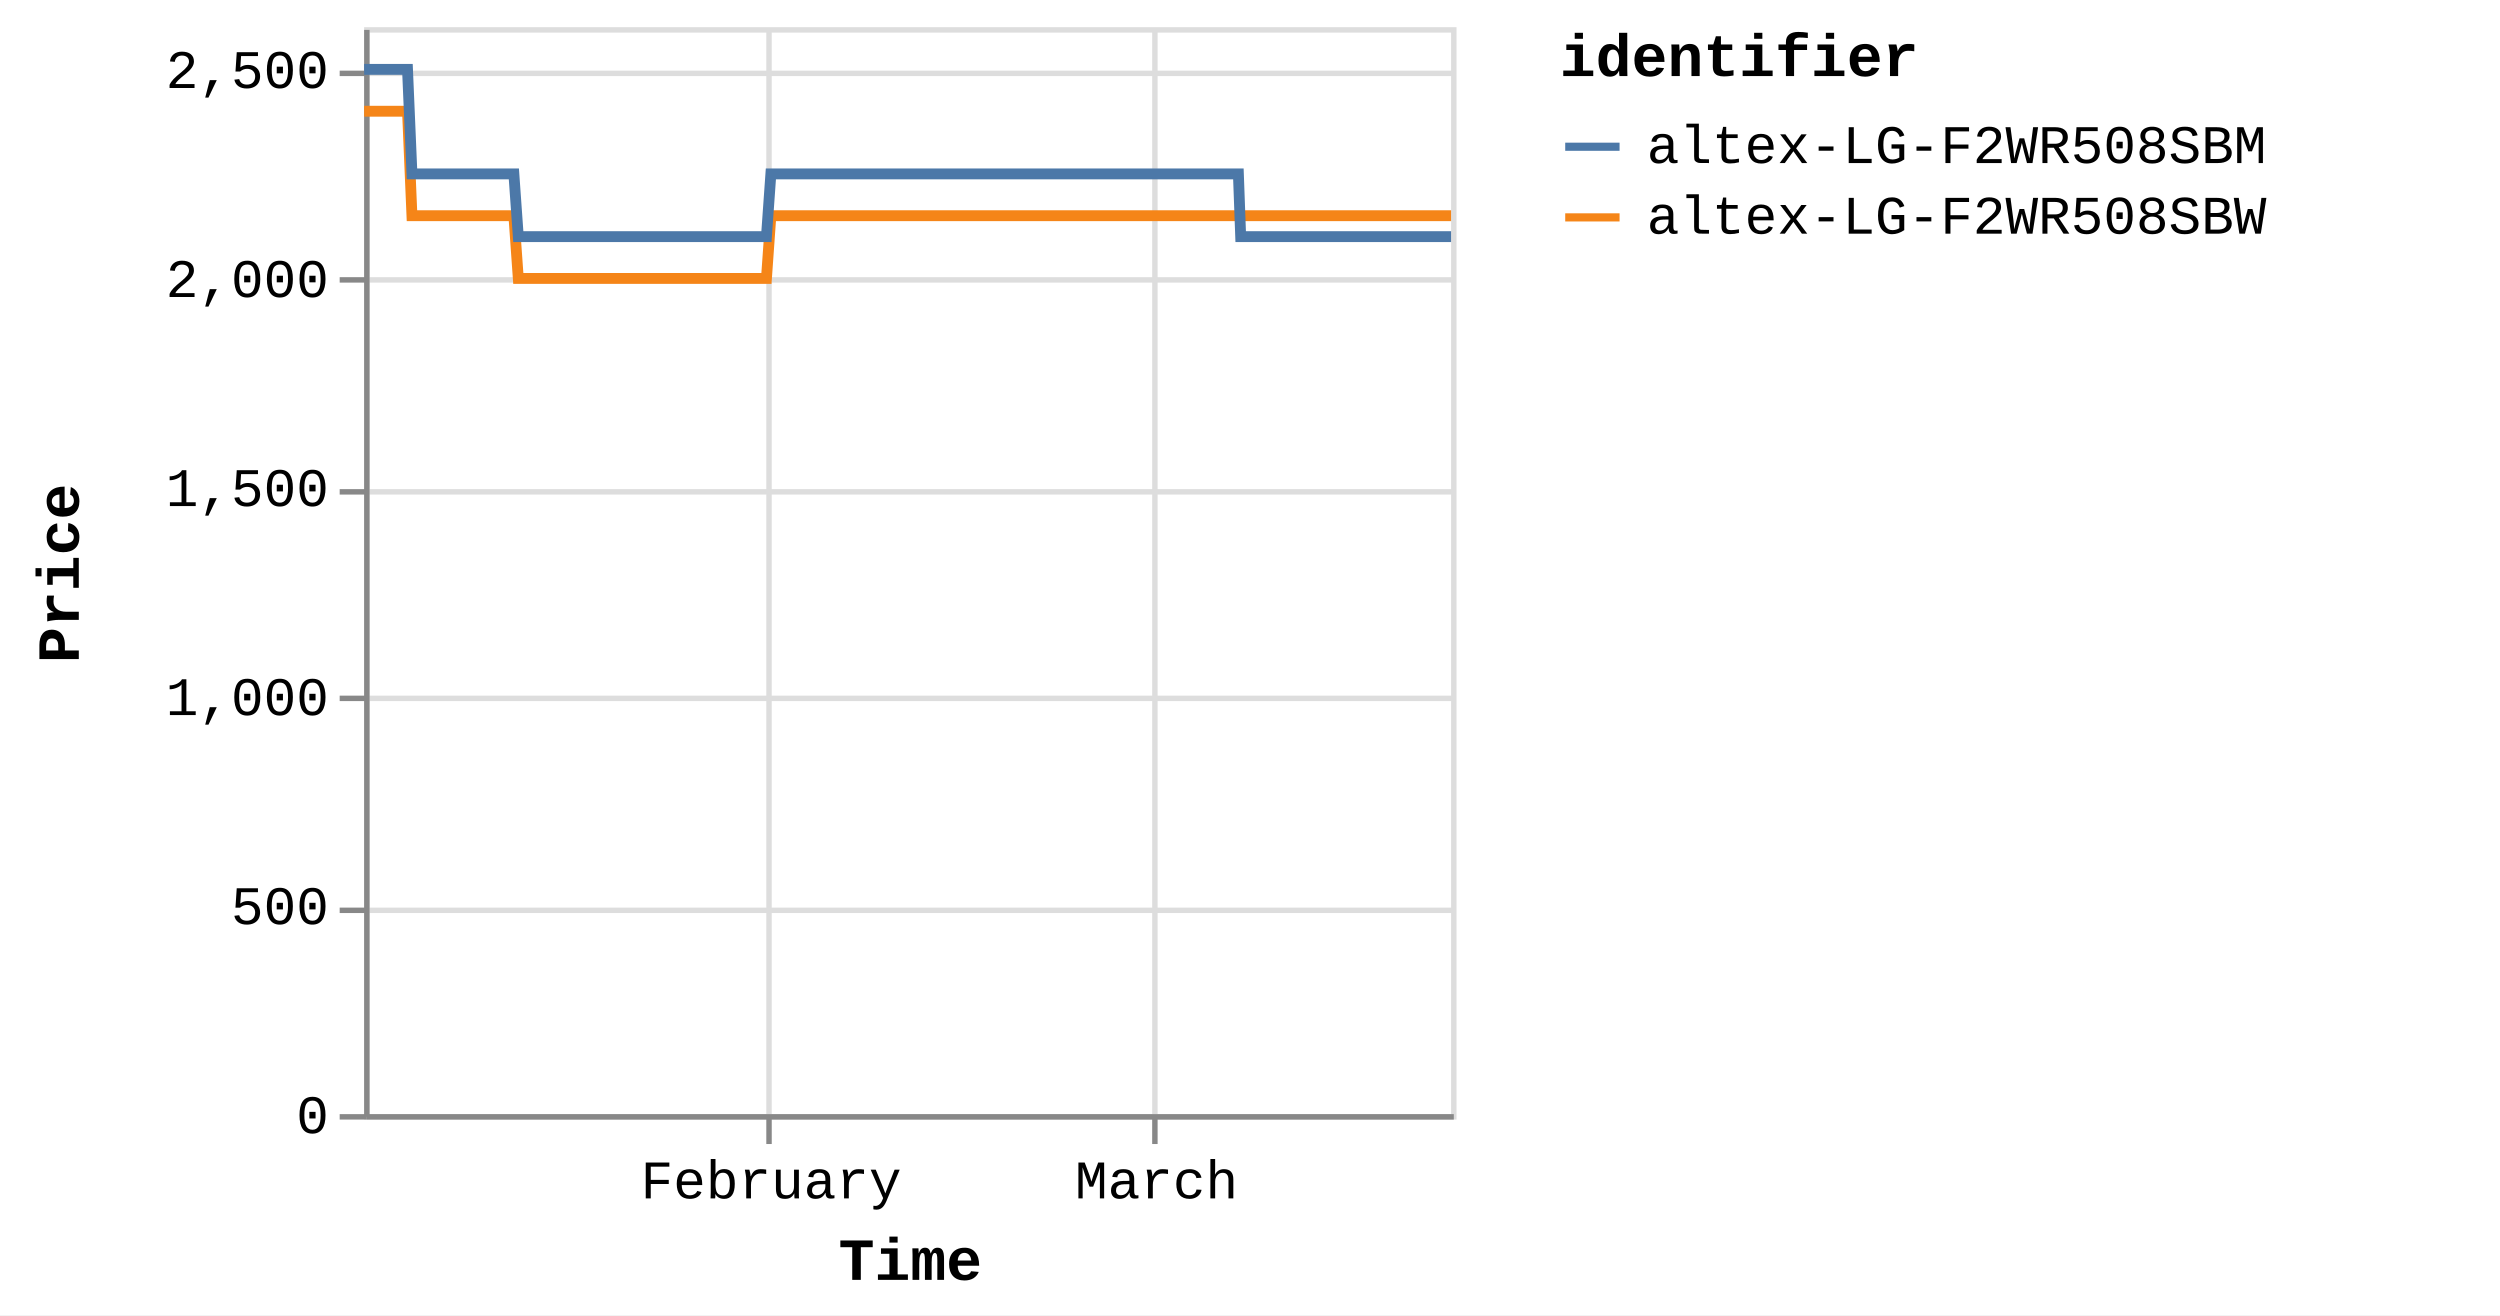
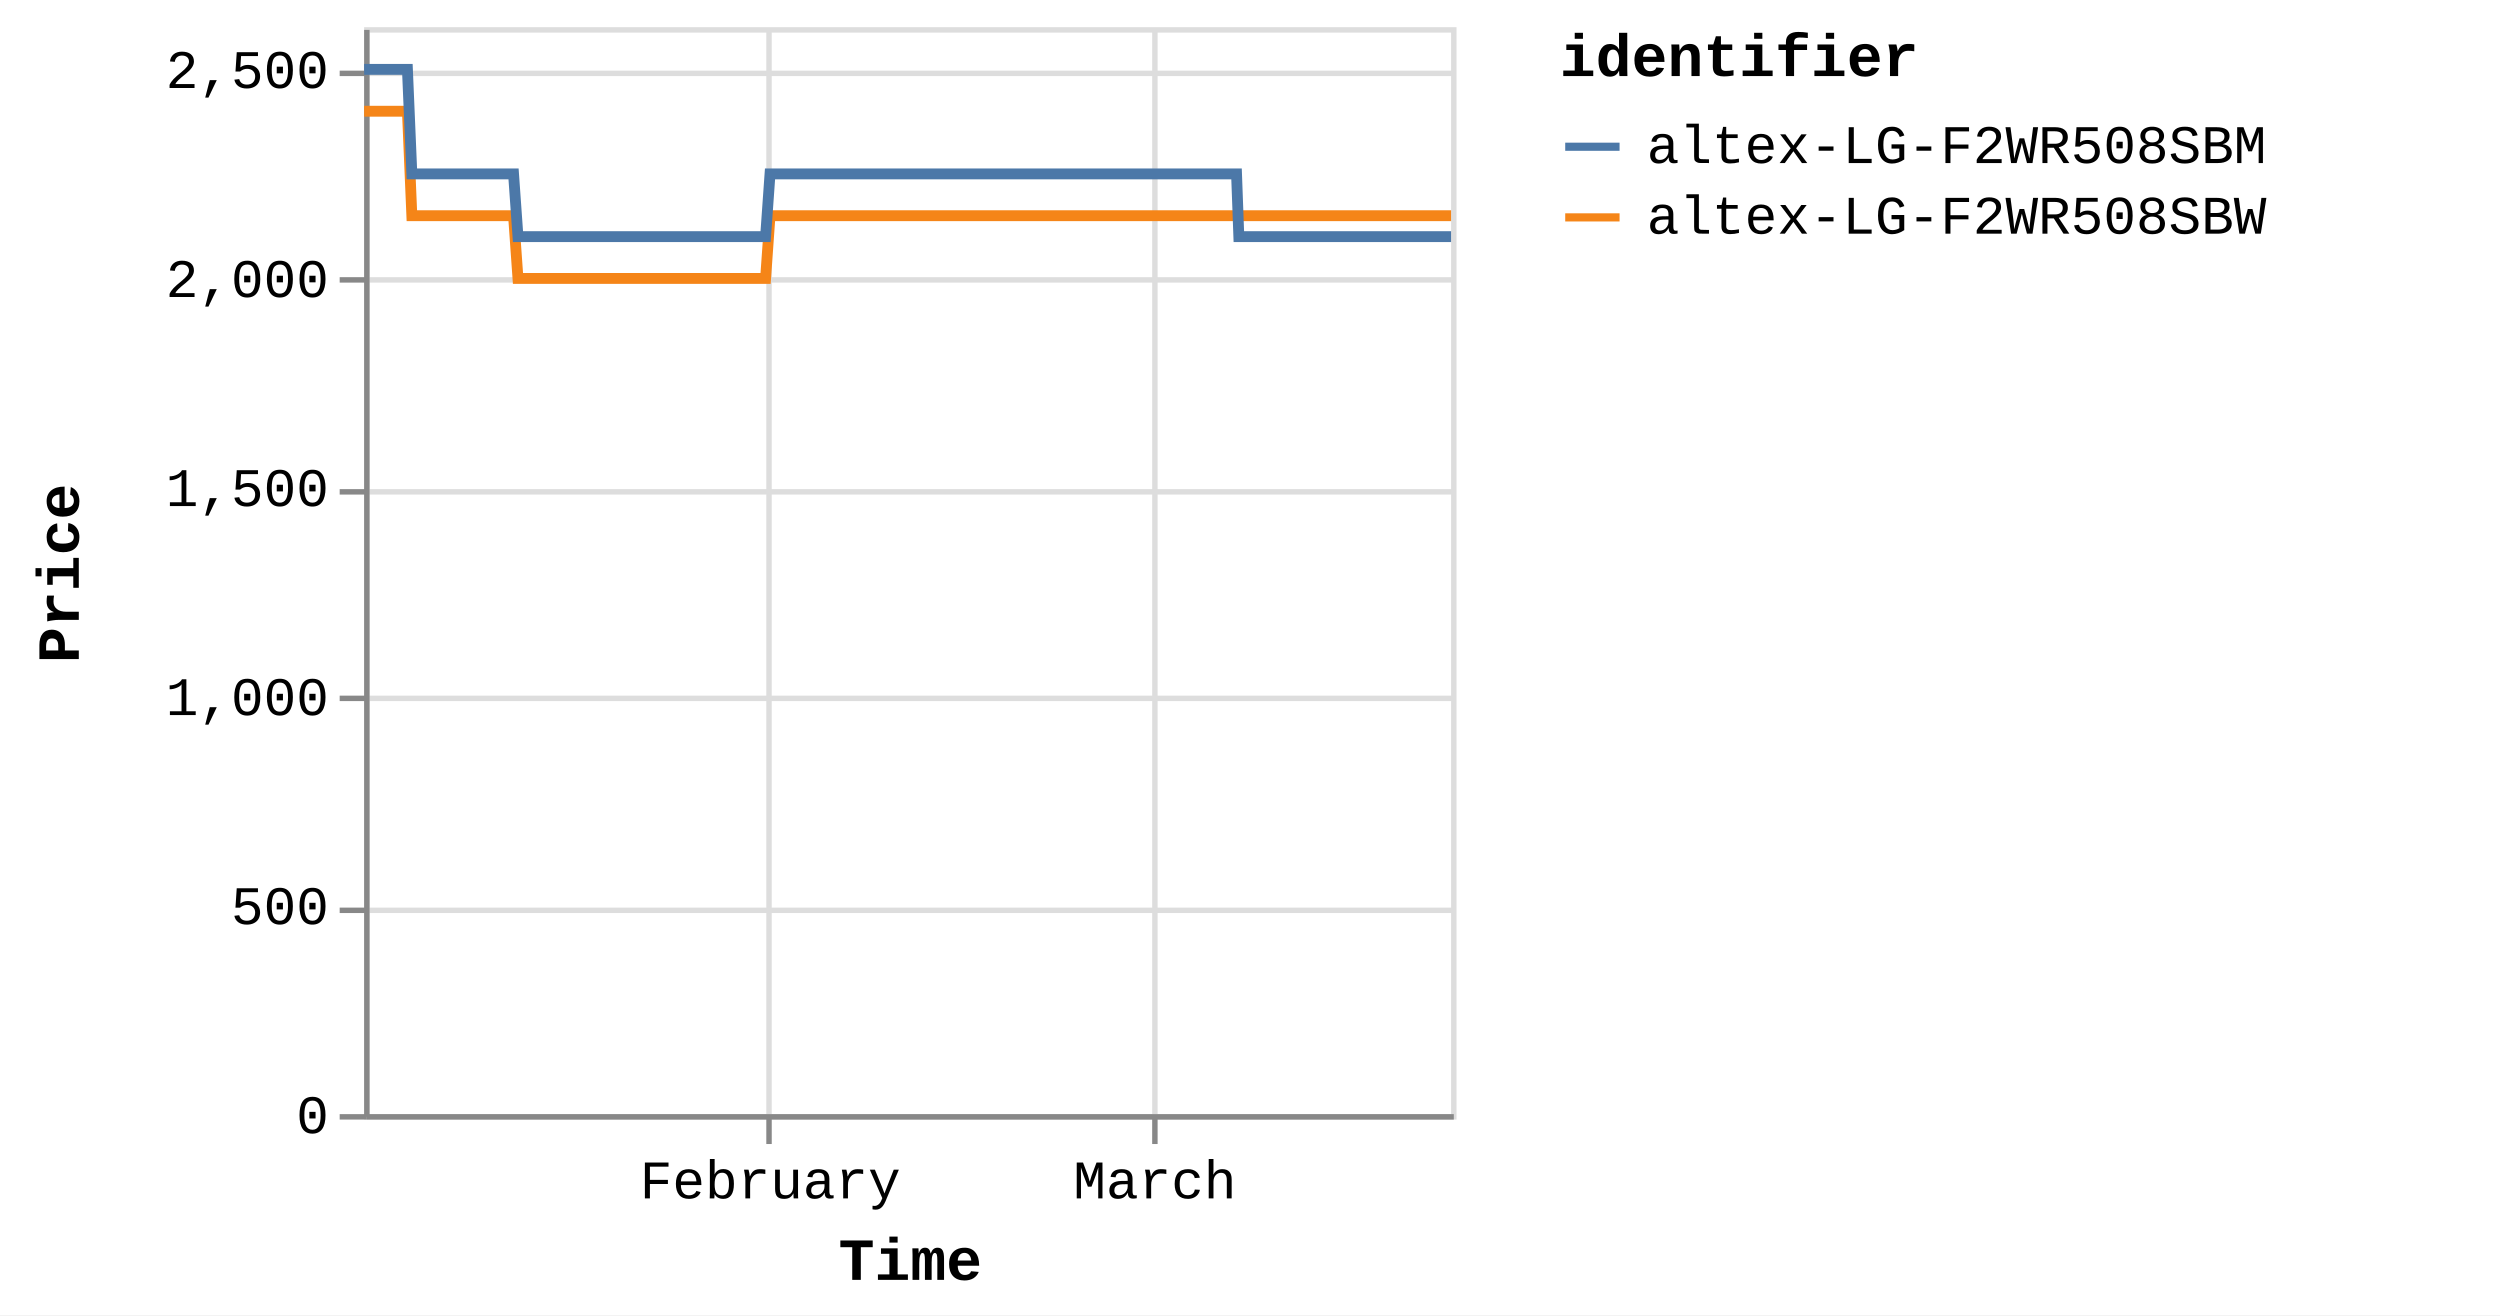
<svg xmlns="http://www.w3.org/2000/svg" version="1.1" class="marks" width="460" height="242" viewBox="0 0 460 242">
  <rect width="460" height="242" fill="white" />
  <g fill="none" stroke-miterlimit="10" transform="translate(67,5)">
    <g class="mark-group role-frame root" role="graphics-object" aria-roledescription="group mark container">
      <g transform="translate(0,0)">
        <path class="background" aria-hidden="true" d="M0.5,0.5h200v200h-200Z" stroke="#ddd" />
        <g>
          <g class="mark-group role-axis" aria-hidden="true">
            <g transform="translate(0.5,200.5)">
              <path class="background" aria-hidden="true" d="M0,0h0v0h0Z" pointer-events="none" />
              <g>
                <g class="mark-rule role-axis-grid" pointer-events="none">
                  <line transform="translate(74,-200)" x2="0" y2="200" stroke="#ddd" stroke-width="1" opacity="1" />
                  <line transform="translate(145,-200)" x2="0" y2="200" stroke="#ddd" stroke-width="1" opacity="1" />
                </g>
              </g>
              <path class="foreground" aria-hidden="true" d="" pointer-events="none" display="none" />
            </g>
          </g>
          <g class="mark-group role-axis" aria-hidden="true">
            <g transform="translate(0.5,0.5)">
              <path class="background" aria-hidden="true" d="M0,0h0v0h0Z" pointer-events="none" />
              <g>
                <g class="mark-rule role-axis-grid" pointer-events="none">
                  <line transform="translate(0,200)" x2="200" y2="0" stroke="#ddd" stroke-width="1" opacity="1" />
                  <line transform="translate(0,162)" x2="200" y2="0" stroke="#ddd" stroke-width="1" opacity="1" />
                  <line transform="translate(0,123)" x2="200" y2="0" stroke="#ddd" stroke-width="1" opacity="1" />
                  <line transform="translate(0,85)" x2="200" y2="0" stroke="#ddd" stroke-width="1" opacity="1" />
                  <line transform="translate(0,46)" x2="200" y2="0" stroke="#ddd" stroke-width="1" opacity="1" />
                  <line transform="translate(0,8)" x2="200" y2="0" stroke="#ddd" stroke-width="1" opacity="1" />
                </g>
              </g>
              <path class="foreground" aria-hidden="true" d="" pointer-events="none" display="none" />
            </g>
          </g>
-           <g class="mark-group role-axis" role="graphics-symbol" aria-roledescription="axis" aria-label="X-axis titled 'Time' for a time scale with values from Monday, 01 January 2024, 2:19:43 PM to Saturday, 23 March 2024, 8:38:12 AM">
+           <g class="mark-group role-axis" role="graphics-symbol" aria-roledescription="axis" aria-label="X-axis titled 'Time' for a time scale with values from Monday, 01 January 2024, 2:19:43 PM to Saturday, 23 March 2024, 12:47:26 PM">
            <g transform="translate(0.5,200.5)">
              <path class="background" aria-hidden="true" d="M0,0h0v0h0Z" pointer-events="none" />
              <g>
                <g class="mark-rule role-axis-tick" pointer-events="none">
                  <line transform="translate(74,0)" x2="0" y2="5" stroke="#888" stroke-width="1" opacity="1" />
                  <line transform="translate(145,0)" x2="0" y2="5" stroke="#888" stroke-width="1" opacity="1" />
                </g>
                <g class="mark-text role-axis-label" pointer-events="none">
-                   <text text-anchor="middle" transform="translate(74.36868,15)" font-family="Liberation Mono" font-size="10px" fill="#000" opacity="1">February</text>
-                   <text text-anchor="middle" transform="translate(145.3055,15)" font-family="Liberation Mono" font-size="10px" fill="#000" opacity="1">March</text>
+                   <text text-anchor="middle" transform="translate(74.21159,15)" font-family="Liberation Mono" font-size="10px" fill="#000" opacity="1">February</text>
+                   <text text-anchor="middle" transform="translate(144.9986,15)" font-family="Liberation Mono" font-size="10px" fill="#000" opacity="1">March</text>
                </g>
                <g class="mark-rule role-axis-domain" pointer-events="none">
                  <line transform="translate(0,0)" x2="200" y2="0" stroke="#888" stroke-width="1" opacity="1" />
                </g>
                <g class="mark-text role-axis-title" pointer-events="none">
                  <text text-anchor="middle" transform="translate(100,30)" font-family="Liberation Mono" font-size="11px" font-weight="bold" fill="#000" opacity="1">Time</text>
                </g>
              </g>
              <path class="foreground" aria-hidden="true" d="" pointer-events="none" display="none" />
            </g>
          </g>
          <g class="mark-group role-axis" role="graphics-symbol" aria-roledescription="axis" aria-label="Y-axis titled 'Price' for a linear scale with values from 0 to 2,600">
            <g transform="translate(0.5,0.5)">
              <path class="background" aria-hidden="true" d="M0,0h0v0h0Z" pointer-events="none" />
              <g>
                <g class="mark-rule role-axis-tick" pointer-events="none">
                  <line transform="translate(0,200)" x2="-5" y2="0" stroke="#888" stroke-width="1" opacity="1" />
                  <line transform="translate(0,162)" x2="-5" y2="0" stroke="#888" stroke-width="1" opacity="1" />
                  <line transform="translate(0,123)" x2="-5" y2="0" stroke="#888" stroke-width="1" opacity="1" />
                  <line transform="translate(0,85)" x2="-5" y2="0" stroke="#888" stroke-width="1" opacity="1" />
                  <line transform="translate(0,46)" x2="-5" y2="0" stroke="#888" stroke-width="1" opacity="1" />
                  <line transform="translate(0,8)" x2="-5" y2="0" stroke="#888" stroke-width="1" opacity="1" />
                </g>
                <g class="mark-text role-axis-label" pointer-events="none">
                  <text text-anchor="end" transform="translate(-7,203)" font-family="Liberation Mono" font-size="10px" fill="#000" opacity="1">0</text>
                  <text text-anchor="end" transform="translate(-7,164.5385)" font-family="Liberation Mono" font-size="10px" fill="#000" opacity="1">500</text>
                  <text text-anchor="end" transform="translate(-7,126.0769)" font-family="Liberation Mono" font-size="10px" fill="#000" opacity="1">1,000</text>
                  <text text-anchor="end" transform="translate(-7,87.61538)" font-family="Liberation Mono" font-size="10px" fill="#000" opacity="1">1,500</text>
                  <text text-anchor="end" transform="translate(-7,49.15385)" font-family="Liberation Mono" font-size="10px" fill="#000" opacity="1">2,000</text>
                  <text text-anchor="end" transform="translate(-7,10.69231)" font-family="Liberation Mono" font-size="10px" fill="#000" opacity="1">2,500</text>
                </g>
                <g class="mark-rule role-axis-domain" pointer-events="none">
                  <line transform="translate(0,200)" x2="0" y2="-200" stroke="#888" stroke-width="1" opacity="1" />
                </g>
                <g class="mark-text role-axis-title" pointer-events="none">
                  <text text-anchor="middle" transform="translate(-51,100) rotate(-90) translate(0,-2)" font-family="Liberation Mono" font-size="11px" font-weight="bold" fill="#000" opacity="1">Price</text>
                </g>
              </g>
              <path class="foreground" aria-hidden="true" d="" pointer-events="none" display="none" />
            </g>
          </g>
          <g class="mark-group role-scope pathgroup" role="graphics-object" aria-roledescription="group mark container">
            <g transform="translate(0,0)">
              <path class="background" aria-hidden="true" d="M0,0h200v200h-200Z" />
              <g>
                <g class="mark-line role-mark marks" role="graphics-object" aria-roledescription="line mark container">
-                   <path aria-label="Time: Jan 01, 2024; Price: 2399; identifier: altex-LG-F2WR508SBW" role="graphics-symbol" aria-roledescription="line mark" d="M0,15.462L0.256,15.462L0.643,15.462L1.459,15.462L1.867,15.462L2.295,15.462L2.685,15.462L3.089,15.462L3.905,15.462L4.313,15.462L4.742,15.462L5.132,15.462L5.535,15.462L6.351,15.462L6.759,15.462L7.187,15.462L7.58,15.462L7.982,15.462L8.798,34.692L9.206,34.692L9.634,34.692L10.025,34.692L10.427,34.692L11.244,34.692L11.651,34.692L12.078,34.692L12.47,34.692L12.873,34.692L13.692,34.692L14.097,34.692L14.524,34.692L14.916,34.692L15.32,34.692L16.137,34.692L16.546,34.692L16.975,34.692L17.365,34.692L17.765,34.692L18.584,34.692L18.991,34.692L19.425,34.692L19.812,34.692L20.212,34.692L21.03,34.692L21.438,34.692L21.867,34.692L22.256,34.692L22.658,34.692L23.475,34.692L23.883,34.692L24.314,34.692L24.704,34.692L25.104,34.692L25.921,34.692L26.33,34.692L26.758,34.692L27.149,34.692L27.551,34.692L28.366,46.231L28.773,46.231L29.2,46.231L29.592,46.231L29.996,46.231L30.814,46.231L31.219,46.231L31.646,46.231L32.038,46.231L32.442,46.231L33.261,46.231L33.669,46.231L34.099,46.231L34.488,46.231L34.888,46.231L35.706,46.231L36.115,46.231L36.544,46.231L36.935,46.231L37.335,46.231L38.152,46.231L38.561,46.231L38.991,46.231L39.38,46.231L39.781,46.231L40.597,46.231L41.006,46.231L41.436,46.231L41.825,46.231L42.228,46.231L43.044,46.231L43.452,46.231L43.882,46.231L44.273,46.231L44.673,46.231L45.49,46.231L45.896,46.231L46.324,46.231L46.717,46.231L47.12,46.231L47.935,46.231L48.342,46.231L48.769,46.231L49.161,46.231L49.565,46.231L50.385,46.231L50.793,46.231L51.223,46.231L51.61,46.231L52.011,46.231L52.829,46.231L53.239,46.231L53.668,46.231L54.058,46.231L54.457,46.231L55.276,46.231L55.684,46.231L56.114,46.231L56.503,46.231L56.904,46.231L57.723,46.231L58.129,46.231L58.56,46.231L58.951,46.231L59.349,46.231L60.166,46.231L60.575,46.231L60.998,46.231L61.389,46.231L61.797,46.231L62.611,46.231L63.02,46.231L63.438,46.231L63.834,46.231L64.241,46.231L65.057,46.231L65.465,46.231L65.885,46.231L66.28,46.231L66.688,46.231L67.503,46.231L67.912,46.231L68.335,46.231L68.727,46.231L69.134,46.231L69.949,46.231L70.357,46.231L70.781,46.231L71.178,46.231L71.58,46.231L72.395,46.231L72.803,46.231L73.228,46.231L73.618,46.231L74.026,46.231L74.841,34.692L75.249,34.692L75.674,34.692L76.064,34.692L76.472,34.692L77.288,34.692L77.695,34.692L78.119,34.692L78.51,34.692L78.918,34.692L79.734,34.692L80.142,34.692L80.562,34.692L80.957,34.692L81.366,34.692L82.182,34.692L82.588,34.692L83.008,34.692L83.402,34.692L83.81,34.692L84.626,34.692L85.035,34.692L85.459,34.692L85.85,34.692L86.256,34.692L87.072,34.692L87.48,34.692L87.905,34.692L88.296,34.692L88.703,34.692L89.518,34.692L89.926,34.692L90.35,34.692L90.744,34.692L91.149,34.692L91.964,34.692L92.373,34.692L92.796,34.692L93.189,34.692L93.595,34.692L94.411,34.692L94.819,34.692L95.24,34.692L95.634,34.692L96.042,34.692L96.856,34.692L97.264,34.692L97.685,34.692L98.079,34.692L98.487,34.692L99.304,34.692L99.711,34.692L100.131,34.692L100.526,34.692L100.933,34.692L101.749,34.692L102.156,34.692L102.582,34.692L102.973,34.692L103.379,34.692L104.194,34.692L104.602,34.692L105.026,34.692L105.424,34.692L105.826,34.692L106.641,34.692L107.049,34.692L107.473,34.692L107.865,34.692L108.271,34.692L109.495,34.692L109.919,34.692L110.311,34.692L110.718,34.692L111.533,34.692L111.941,34.692L112.365,34.692L112.758,34.692L113.164,34.692L113.98,34.692L114.386,34.692L114.807,34.692L115.202,34.692L115.609,34.692L116.425,34.692L116.835,34.692L117.254,34.692L117.649,34.692L118.056,34.692L118.871,34.692L119.281,34.692L119.705,34.692L120.099,34.692L120.502,34.692L121.319,34.692L121.725,34.692L122.148,34.692L122.542,34.692L122.949,34.692L123.763,34.692L124.172,34.692L124.596,34.692L124.988,34.692L125.395,34.692L126.21,34.692L126.617,34.692L127.041,34.692L127.434,34.692L127.841,34.692L128.656,34.692L129.063,34.692L129.486,34.692L129.879,34.692L130.289,34.692L131.102,34.692L131.509,34.692L131.929,34.692L132.325,34.692L132.732,34.692L133.548,34.692L133.956,34.692L134.376,34.692L134.773,34.692L135.178,34.692L135.994,34.692L136.403,34.692L136.826,34.692L137.218,34.692L137.624,34.692L138.44,34.692L138.848,34.692L139.271,34.692L139.665,34.692L140.071,34.692L140.886,34.692L141.294,34.692L141.717,34.692L142.111,34.692L142.517,34.692L143.332,34.692L143.74,34.692L144.162,34.692L144.555,34.692L144.963,34.692L145.778,34.692L146.188,34.692L146.61,34.692L147.002,34.692L147.409,34.692L148.225,34.692L148.632,34.692L149.055,34.692L149.447,34.692L149.855,34.692L150.671,34.692L151.078,34.692L151.498,34.692L151.893,34.692L152.301,34.692L153.154,34.692L153.711,34.692L153.955,34.692L154.342,34.692L154.748,34.692L155.562,34.692L155.97,34.692L156.396,34.692L156.786,34.692L157.193,34.692L158.008,34.692L158.42,34.692L158.842,34.692L159.235,34.692L159.639,34.692L160.455,34.692L160.864,34.692L161.286,34.692L161.678,34.692L162.086,34.692L162.901,34.692L163.315,34.692L163.733,34.692L164.124,34.692L164.531,34.692L165.348,34.692L165.755,34.692L166.174,34.692L166.572,34.692L166.977,34.692L167.793,34.692L168.203,34.692L168.621,34.692L169.017,34.692L169.424,34.692L170.241,34.692L170.647,34.692L171.072,34.692L171.465,34.692L171.87,34.692L172.686,34.692L173.093,34.692L173.518,34.692L173.912,34.692L174.316,34.692L175.132,34.692L175.542,34.692L175.965,34.692L176.355,34.692L176.762,34.692L177.577,34.692L177.986,34.692L178.411,34.692L178.802,34.692L179.208,34.692L180.023,34.692L180.434,34.692L180.855,34.692L181.248,34.692L181.654,34.692L182.47,34.692L182.879,34.692L183.3,34.692L183.693,34.692L184.102,34.692L184.916,34.692L185.326,34.692L185.745,34.692L186.139,34.692L186.547,34.692L187.362,34.692L187.77,34.692L188.198,34.692L188.589,34.692L188.995,34.692L189.809,34.692L190.216,34.692L190.64,34.692L191.036,34.692L191.438,34.692L192.254,34.692L192.663,34.692L193.086,34.692L193.482,34.692L193.887,34.692L194.7,34.692L195.109,34.692L195.534,34.692L195.929,34.692L196.331,34.692L197.147,34.692L197.554,34.692L197.978,34.692L198.371,34.692L198.778,34.692L199.593,34.692L200,34.692" stroke="#f58518" stroke-width="2" />
+                   <path aria-label="Time: Jan 01, 2024; Price: 2399; identifier: altex-LG-F2WR508SBW" role="graphics-symbol" aria-roledescription="line mark" d="M0,15.462L0.256,15.462L0.642,15.462L1.456,15.462L1.863,15.462L2.291,15.462L2.679,15.462L3.083,15.462L3.897,15.462L4.304,15.462L4.732,15.462L5.121,15.462L5.523,15.462L6.338,15.462L6.745,15.462L7.172,15.462L7.564,15.462L7.965,15.462L8.78,34.692L9.186,34.692L9.613,34.692L10.004,34.692L10.405,34.692L11.22,34.692L11.626,34.692L12.053,34.692L12.443,34.692L12.846,34.692L13.663,34.692L14.067,34.692L14.493,34.692L14.884,34.692L15.287,34.692L16.103,34.692L16.511,34.692L16.939,34.692L17.328,34.692L17.728,34.692L18.545,34.692L18.951,34.692L19.384,34.692L19.77,34.692L20.169,34.692L20.986,34.692L21.393,34.692L21.821,34.692L22.209,34.692L22.61,34.692L23.426,34.692L23.833,34.692L24.262,34.692L24.652,34.692L25.051,34.692L25.867,34.692L26.274,34.692L26.701,34.692L27.091,34.692L27.492,34.692L28.306,46.231L28.713,46.231L29.139,46.231L29.53,46.231L29.933,46.231L30.749,46.231L31.153,46.231L31.579,46.231L31.97,46.231L32.374,46.231L33.19,46.231L33.598,46.231L34.027,46.231L34.416,46.231L34.815,46.231L35.63,46.231L36.039,46.231L36.467,46.231L36.857,46.231L37.256,46.231L38.071,46.231L38.48,46.231L38.909,46.231L39.297,46.231L39.697,46.231L40.512,46.231L40.919,46.231L41.348,46.231L41.736,46.231L42.139,46.231L42.953,46.231L43.361,46.231L43.789,46.231L44.179,46.231L44.578,46.231L45.394,46.231L45.799,46.231L46.226,46.231L46.618,46.231L47.02,46.231L47.833,46.231L48.24,46.231L48.666,46.231L49.058,46.231L49.461,46.231L50.278,46.231L50.686,46.231L51.115,46.231L51.501,46.231L51.902,46.231L52.717,46.231L53.126,46.231L53.555,46.231L53.944,46.231L54.342,46.231L55.159,46.231L55.567,46.231L55.996,46.231L56.384,46.231L56.784,46.231L57.601,46.231L58.007,46.231L58.437,46.231L58.827,46.231L59.224,46.231L60.039,46.231L60.447,46.231L60.869,46.231L61.259,46.231L61.666,46.231L62.479,46.231L62.887,46.231L63.304,46.231L63.699,46.231L64.105,46.231L64.92,46.231L65.327,46.231L65.746,46.231L66.14,46.231L66.547,46.231L67.361,46.231L67.769,46.231L68.191,46.231L68.582,46.231L68.988,46.231L69.801,46.231L70.208,46.231L70.631,46.231L71.028,46.231L71.428,46.231L72.242,46.231L72.649,46.231L73.073,46.231L73.463,46.231L73.869,46.231L74.683,34.692L75.09,34.692L75.514,34.692L75.904,34.692L76.31,34.692L77.125,34.692L77.531,34.692L77.954,34.692L78.344,34.692L78.752,34.692L79.565,34.692L79.972,34.692L80.392,34.692L80.786,34.692L81.194,34.692L82.008,34.692L82.414,34.692L82.832,34.692L83.226,34.692L83.633,34.692L84.447,34.692L84.855,34.692L85.279,34.692L85.668,34.692L86.074,34.692L86.888,34.692L87.295,34.692L87.719,34.692L88.109,34.692L88.515,34.692L89.329,34.692L89.736,34.692L90.159,34.692L90.552,34.692L90.956,34.692L91.77,34.692L92.178,34.692L92.6,34.692L92.992,34.692L93.397,34.692L94.211,34.692L94.618,34.692L95.039,34.692L95.432,34.692L95.839,34.692L96.652,34.692L97.058,34.692L97.479,34.692L97.872,34.692L98.279,34.692L99.095,34.692L99.5,34.692L99.919,34.692L100.313,34.692L100.72,34.692L101.534,34.692L101.94,34.692L102.366,34.692L102.755,34.692L103.161,34.692L103.974,34.692L104.381,34.692L104.804,34.692L105.201,34.692L105.602,34.692L106.415,34.692L106.823,34.692L107.246,34.692L107.637,34.692L108.042,34.692L109.263,34.692L109.686,34.692L110.078,34.692L110.484,34.692L111.298,34.692L111.705,34.692L112.127,34.692L112.52,34.692L112.925,34.692L113.739,34.692L114.145,34.692L114.564,34.692L114.959,34.692L115.365,34.692L116.18,34.692L116.588,34.692L117.006,34.692L117.4,34.692L117.807,34.692L118.62,34.692L119.029,34.692L119.452,34.692L119.846,34.692L120.247,34.692L121.062,34.692L121.468,34.692L121.89,34.692L122.283,34.692L122.689,34.692L123.502,34.692L123.909,34.692L124.333,34.692L124.724,34.692L125.13,34.692L125.943,34.692L126.349,34.692L126.773,34.692L127.165,34.692L127.571,34.692L128.384,34.692L128.791,34.692L129.212,34.692L129.604,34.692L130.013,34.692L130.825,34.692L131.232,34.692L131.651,34.692L132.045,34.692L132.451,34.692L133.265,34.692L133.673,34.692L134.092,34.692L134.488,34.692L134.892,34.692L135.707,34.692L136.115,34.692L136.537,34.692L136.928,34.692L137.334,34.692L138.148,34.692L138.555,34.692L138.977,34.692L139.37,34.692L139.775,34.692L140.589,34.692L140.995,34.692L141.418,34.692L141.811,34.692L142.216,34.692L143.03,34.692L143.436,34.692L143.858,34.692L144.249,34.692L144.656,34.692L145.47,34.692L145.879,34.692L146.3,34.692L146.692,34.692L147.098,34.692L147.911,34.692L148.318,34.692L148.74,34.692L149.132,34.692L149.539,34.692L150.353,34.692L150.759,34.692L151.178,34.692L151.573,34.692L151.98,34.692L152.831,34.692L153.386,34.692L153.629,34.692L154.016,34.692L154.421,34.692L155.234,34.692L155.641,34.692L156.066,34.692L156.455,34.692L156.861,34.692L157.675,34.692L158.085,34.692L158.507,34.692L158.899,34.692L159.302,34.692L160.116,34.692L160.524,34.692L160.946,34.692L161.337,34.692L161.744,34.692L162.557,34.692L162.97,34.692L163.387,34.692L163.777,34.692L164.184,34.692L164.998,34.692L165.405,34.692L165.823,34.692L166.22,34.692L166.625,34.692L167.439,34.692L167.848,34.692L168.264,34.692L168.66,34.692L169.066,34.692L169.882,34.692L170.286,34.692L170.711,34.692L171.103,34.692L171.507,34.692L172.321,34.692L172.727,34.692L173.151,34.692L173.545,34.692L173.948,34.692L174.762,34.692L175.171,34.692L175.593,34.692L175.982,34.692L176.389,34.692L177.202,34.692L177.61,34.692L178.034,34.692L178.425,34.692L178.83,34.692L179.643,34.692L180.053,34.692L180.473,34.692L180.865,34.692L181.27,34.692L182.085,34.692L182.493,34.692L182.913,34.692L183.305,34.692L183.713,34.692L184.525,34.692L184.935,34.692L185.353,34.692L185.745,34.692L186.153,34.692L186.966,34.692L187.373,34.692L187.8,34.692L188.191,34.692L188.596,34.692L189.408,34.692L189.814,34.692L190.237,34.692L190.633,34.692L191.034,34.692L191.848,34.692L192.256,34.692L192.679,34.692L193.074,34.692L193.477,34.692L194.289,34.692L194.697,34.692L195.121,34.692L195.515,34.692L195.917,34.692L196.73,34.692L197.137,34.692L197.56,34.692L197.952,34.692L198.358,34.692L199.171,34.692L199.577,34.692L200,34.692" stroke="#f58518" stroke-width="2" />
                </g>
              </g>
              <path class="foreground" aria-hidden="true" d="" display="none" />
            </g>
            <g transform="translate(0,0)">
              <path class="background" aria-hidden="true" d="M0,0h200v200h-200Z" />
              <g>
                <g class="mark-line role-mark marks" role="graphics-object" aria-roledescription="line mark container">
-                   <path aria-label="Time: Jan 01, 2024; Price: 2499; identifier: altex-LG-F2WR508SBM" role="graphics-symbol" aria-roledescription="line mark" d="M0,7.769L0.256,7.769L0.644,7.769L1.459,7.769L1.867,7.769L2.296,7.769L2.685,7.769L3.089,7.769L3.905,7.769L4.313,7.769L4.742,7.769L5.132,7.769L5.535,7.769L6.351,7.769L6.76,7.769L7.187,7.769L7.581,7.769L7.982,7.769L8.799,27L9.206,27L9.634,27L10.026,27L10.427,27L11.244,27L11.651,27L12.078,27L12.47,27L12.874,27L13.692,27L14.097,27L14.524,27L14.916,27L15.32,27L16.137,27L16.546,27L16.975,27L17.365,27L17.766,27L18.584,27L18.991,27L19.426,27L19.812,27L20.212,27L21.03,27L21.438,27L21.867,27L22.256,27L22.658,27L23.476,27L23.884,27L24.314,27L24.704,27L25.104,27L25.921,27L26.33,27L26.758,27L27.149,27L27.551,27L28.366,38.538L28.773,38.538L29.201,38.538L29.592,38.538L29.996,38.538L30.814,38.538L31.219,38.538L31.646,38.538L32.038,38.538L32.442,38.538L33.261,38.538L33.669,38.538L34.099,38.538L34.489,38.538L34.889,38.538L35.706,38.538L36.115,38.538L36.544,38.538L36.936,38.538L37.335,38.538L38.152,38.538L38.561,38.538L38.991,38.538L39.38,38.538L39.781,38.538L40.598,38.538L41.006,38.538L41.436,38.538L41.825,38.538L42.228,38.538L43.045,38.538L43.452,38.538L43.882,38.538L44.273,38.538L44.673,38.538L45.49,38.538L45.896,38.538L46.324,38.538L46.717,38.538L47.12,38.538L47.935,38.538L48.342,38.538L48.769,38.538L49.162,38.538L49.565,38.538L50.385,38.538L50.793,38.538L51.223,38.538L51.611,38.538L52.011,38.538L52.829,38.538L53.239,38.538L53.669,38.538L54.059,38.538L54.457,38.538L55.276,38.538L55.684,38.538L56.114,38.538L56.504,38.538L56.904,38.538L57.723,38.538L58.129,38.538L58.56,38.538L58.951,38.538L59.35,38.538L60.166,38.538L60.575,38.538L60.998,38.538L61.389,38.538L61.797,38.538L62.611,38.538L63.02,38.538L63.438,38.538L63.834,38.538L64.241,38.538L65.057,38.538L65.465,38.538L65.886,38.538L66.28,38.538L66.688,38.538L67.503,38.538L67.912,38.538L68.335,38.538L68.727,38.538L69.134,38.538L69.949,38.538L70.357,38.538L70.781,38.538L71.178,38.538L71.58,38.538L72.395,38.538L72.803,38.538L73.228,38.538L73.619,38.538L74.026,38.538L74.841,27L75.249,27L75.674,27L76.064,27L76.472,27L77.288,27L77.695,27L78.119,27L78.51,27L78.918,27L79.734,27L80.142,27L80.562,27L80.957,27L81.366,27L82.182,27L82.588,27L83.008,27L83.403,27L83.81,27L84.626,27L85.035,27L85.459,27L85.85,27L86.256,27L87.072,27L87.48,27L87.905,27L88.296,27L88.703,27L89.518,27L89.926,27L90.35,27L90.744,27L91.149,27L91.964,27L92.373,27L92.796,27L93.189,27L93.595,27L94.411,27L94.819,27L95.24,27L95.634,27L96.042,27L96.856,27L97.264,27L97.686,27L98.079,27L98.487,27L99.304,27L99.711,27L100.131,27L100.526,27L100.933,27L101.749,27L102.156,27L102.583,27L102.973,27L103.379,27L104.194,27L104.602,27L105.026,27L105.424,27L105.826,27L106.641,27L107.049,27L107.473,27L107.865,27L108.271,27L109.495,27L109.919,27L110.311,27L110.718,27L111.534,27L111.941,27L112.365,27L112.759,27L113.164,27L113.98,27L114.386,27L114.807,27L115.202,27L115.61,27L116.426,27L116.835,27L117.254,27L117.649,27L118.056,27L118.871,27L119.281,27L119.705,27L120.099,27L120.502,27L121.319,27L121.726,27L122.148,27L122.542,27L122.949,27L123.763,27L124.172,27L124.596,27L124.989,27L125.395,27L126.21,27L126.617,27L127.042,27L127.434,27L127.841,27L128.656,27L129.063,27L129.486,27L129.879,27L130.289,27L131.102,27L131.509,27L131.929,27L132.325,27L132.732,27L133.548,27L133.956,27L134.376,27L134.773,27L135.178,27L135.994,27L136.403,27L136.826,27L137.218,27L137.624,27L138.44,27L138.848,27L139.271,27L139.665,27L140.071,27L140.886,27L141.294,27L141.717,27L142.112,27L142.517,27L143.332,27L143.74,27L144.162,27L144.555,27L144.963,27L145.778,27L146.188,27L146.61,27L147.002,27L147.409,27L148.225,27L148.632,27L149.055,27L149.447,27L149.855,27L150.671,27L151.078,27L151.499,27L151.894,27L152.302,27L153.154,27L153.711,27L153.955,27L154.342,27L154.748,27L155.562,27L155.97,27L156.397,27L156.786,27L157.193,27L158.009,27L158.42,27L158.842,27L159.235,27L159.639,27L160.455,27L160.864,27L161.286,38.538L161.678,38.538L162.086,38.538L162.901,38.538L163.315,38.538L163.733,38.538L164.124,38.538L164.531,38.538L165.348,38.538L165.755,38.538L166.174,38.538L166.572,38.538L166.977,38.538L167.793,38.538L168.204,38.538L168.621,38.538L169.018,38.538L169.424,38.538L170.241,38.538L170.647,38.538L171.072,38.538L171.465,38.538L171.871,38.538L172.686,38.538L173.093,38.538L173.518,38.538L173.912,38.538L174.316,38.538L175.132,38.538L175.542,38.538L175.965,38.538L176.355,38.538L176.762,38.538L177.578,38.538L177.986,38.538L178.411,38.538L178.802,38.538L179.208,38.538L180.023,38.538L180.434,38.538L180.855,38.538L181.248,38.538L181.654,38.538L182.47,38.538L182.879,38.538L183.3,38.538L183.693,38.538L184.102,38.538L184.916,38.538L185.326,38.538L185.745,38.538L186.139,38.538L186.547,38.538L187.362,38.538L187.77,38.538L188.198,38.538L188.589,38.538L188.995,38.538L189.809,38.538L190.216,38.538L190.64,38.538L191.036,38.538L191.438,38.538L192.254,38.538L192.663,38.538L193.087,38.538L193.482,38.538L193.887,38.538L194.7,38.538L195.11,38.538L195.534,38.538L195.929,38.538L196.331,38.538L197.147,38.538L197.554,38.538L197.978,38.538L198.371,38.538L198.778,38.538L199.593,38.538L200,38.538" stroke="#4c78a8" stroke-width="2" />
+                   <path aria-label="Time: Jan 01, 2024; Price: 2499; identifier: altex-LG-F2WR508SBM" role="graphics-symbol" aria-roledescription="line mark" d="M0,7.769L0.256,7.769L0.642,7.769L1.456,7.769L1.863,7.769L2.291,7.769L2.679,7.769L3.083,7.769L3.897,7.769L4.304,7.769L4.732,7.769L5.121,7.769L5.523,7.769L6.338,7.769L6.745,7.769L7.172,7.769L7.565,7.769L7.966,7.769L8.78,27L9.186,27L9.614,27L10.004,27L10.405,27L11.22,27L11.626,27L12.053,27L12.443,27L12.846,27L13.663,27L14.067,27L14.493,27L14.884,27L15.287,27L16.103,27L16.511,27L16.939,27L17.329,27L17.728,27L18.545,27L18.951,27L19.384,27L19.77,27L20.169,27L20.986,27L21.393,27L21.821,27L22.209,27L22.61,27L23.426,27L23.833,27L24.263,27L24.652,27L25.051,27L25.867,27L26.274,27L26.701,27L27.092,27L27.492,27L28.306,38.538L28.713,38.538L29.139,38.538L29.53,38.538L29.933,38.538L30.749,38.538L31.153,38.538L31.579,38.538L31.97,38.538L32.374,38.538L33.19,38.538L33.598,38.538L34.027,38.538L34.416,38.538L34.815,38.538L35.63,38.538L36.039,38.538L36.467,38.538L36.858,38.538L37.256,38.538L38.071,38.538L38.48,38.538L38.909,38.538L39.297,38.538L39.697,38.538L40.512,38.538L40.919,38.538L41.348,38.538L41.737,38.538L42.139,38.538L42.954,38.538L43.361,38.538L43.789,38.538L44.18,38.538L44.578,38.538L45.394,38.538L45.799,38.538L46.226,38.538L46.618,38.538L47.02,38.538L47.834,38.538L48.24,38.538L48.666,38.538L49.058,38.538L49.461,38.538L50.278,38.538L50.686,38.538L51.115,38.538L51.502,38.538L51.902,38.538L52.718,38.538L53.126,38.538L53.555,38.538L53.945,38.538L54.342,38.538L55.159,38.538L55.567,38.538L55.996,38.538L56.384,38.538L56.784,38.538L57.601,38.538L58.007,38.538L58.437,38.538L58.827,38.538L59.224,38.538L60.039,38.538L60.447,38.538L60.869,38.538L61.259,38.538L61.667,38.538L62.479,38.538L62.887,38.538L63.304,38.538L63.699,38.538L64.105,38.538L64.92,38.538L65.327,38.538L65.746,38.538L66.14,38.538L66.547,38.538L67.361,38.538L67.769,38.538L68.191,38.538L68.582,38.538L68.988,38.538L69.801,38.538L70.208,38.538L70.631,38.538L71.028,38.538L71.429,38.538L72.242,38.538L72.649,38.538L73.073,38.538L73.463,38.538L73.87,38.538L74.683,27L75.09,27L75.514,27L75.904,27L76.31,27L77.125,27L77.531,27L77.954,27L78.344,27L78.752,27L79.565,27L79.972,27L80.392,27L80.786,27L81.194,27L82.008,27L82.414,27L82.832,27L83.226,27L83.633,27L84.447,27L84.855,27L85.279,27L85.668,27L86.074,27L86.888,27L87.295,27L87.719,27L88.109,27L88.515,27L89.329,27L89.736,27L90.159,27L90.552,27L90.957,27L91.77,27L92.178,27L92.6,27L92.992,27L93.397,27L94.211,27L94.619,27L95.039,27L95.432,27L95.839,27L96.652,27L97.058,27L97.479,27L97.872,27L98.279,27L99.095,27L99.5,27L99.919,27L100.313,27L100.72,27L101.534,27L101.941,27L102.366,27L102.755,27L103.161,27L103.974,27L104.381,27L104.804,27L105.201,27L105.602,27L106.416,27L106.823,27L107.246,27L107.637,27L108.042,27L109.263,27L109.686,27L110.078,27L110.484,27L111.298,27L111.705,27L112.128,27L112.52,27L112.925,27L113.739,27L114.145,27L114.565,27L114.959,27L115.365,27L116.18,27L116.588,27L117.006,27L117.4,27L117.807,27L118.62,27L119.029,27L119.452,27L119.846,27L120.247,27L121.062,27L121.468,27L121.89,27L122.283,27L122.69,27L123.502,27L123.909,27L124.333,27L124.724,27L125.13,27L125.943,27L126.35,27L126.773,27L127.165,27L127.571,27L128.384,27L128.791,27L129.213,27L129.604,27L130.014,27L130.825,27L131.232,27L131.651,27L132.045,27L132.451,27L133.266,27L133.673,27L134.092,27L134.489,27L134.893,27L135.707,27L136.115,27L136.537,27L136.929,27L137.334,27L138.148,27L138.555,27L138.977,27L139.37,27L139.775,27L140.589,27L140.995,27L141.418,27L141.811,27L142.216,27L143.03,27L143.436,27L143.858,27L144.25,27L144.656,27L145.47,27L145.879,27L146.301,27L146.692,27L147.098,27L147.912,27L148.319,27L148.741,27L149.132,27L149.539,27L150.353,27L150.759,27L151.179,27L151.573,27L151.98,27L152.831,27L153.387,27L153.629,27L154.016,27L154.421,27L155.234,27L155.641,27L156.066,27L156.455,27L156.861,27L157.675,27L158.085,27L158.507,27L158.899,27L159.302,27L160.116,27L160.524,27L160.946,38.538L161.337,38.538L161.744,38.538L162.557,38.538L162.97,38.538L163.387,38.538L163.777,38.538L164.184,38.538L164.999,38.538L165.405,38.538L165.823,38.538L166.22,38.538L166.625,38.538L167.439,38.538L167.848,38.538L168.264,38.538L168.661,38.538L169.066,38.538L169.882,38.538L170.286,38.538L170.711,38.538L171.103,38.538L171.507,38.538L172.321,38.538L172.727,38.538L173.151,38.538L173.545,38.538L173.948,38.538L174.762,38.538L175.171,38.538L175.593,38.538L175.983,38.538L176.389,38.538L177.203,38.538L177.61,38.538L178.034,38.538L178.425,38.538L178.83,38.538L179.643,38.538L180.053,38.538L180.473,38.538L180.865,38.538L181.271,38.538L182.085,38.538L182.493,38.538L182.913,38.538L183.305,38.538L183.713,38.538L184.525,38.538L184.935,38.538L185.353,38.538L185.746,38.538L186.153,38.538L186.966,38.538L187.373,38.538L187.8,38.538L188.191,38.538L188.596,38.538L189.409,38.538L189.814,38.538L190.237,38.538L190.633,38.538L191.034,38.538L191.848,38.538L192.256,38.538L192.679,38.538L193.074,38.538L193.477,38.538L194.289,38.538L194.697,38.538L195.121,38.538L195.516,38.538L195.917,38.538L196.73,38.538L197.137,38.538L197.56,38.538L197.952,38.538L198.358,38.538L199.171,38.538L199.578,38.538L200,38.538" stroke="#4c78a8" stroke-width="2" />
                </g>
              </g>
              <path class="foreground" aria-hidden="true" d="" display="none" />
            </g>
          </g>
          <g class="mark-group role-legend" role="graphics-symbol" aria-roledescription="legend" aria-label="Symbol legend titled 'identifier' for stroke color with 2 values: altex-LG-F2WR508SBM, altex-LG-F2WR508SBW">
            <g transform="translate(220,0)">
              <path class="background" aria-hidden="true" d="M0,0h168v40h-168Z" pointer-events="none" />
              <g>
                <g class="mark-group role-legend-entry">
                  <g transform="translate(0,16)">
                    <path class="background" aria-hidden="true" d="M0,0h0v0h0Z" pointer-events="none" />
                    <g>
                      <g class="mark-group role-scope" role="graphics-object" aria-roledescription="group mark container">
                        <g transform="translate(0,0)">
                          <path class="background" aria-hidden="true" d="M0,0h168v11h-168Z" pointer-events="none" opacity="1" />
                          <g>
                            <g class="mark-symbol role-legend-symbol" pointer-events="none">
                              <path transform="translate(6,6)" d="M-5,0L5,0" stroke="#4c78a8" stroke-width="1.5" opacity="1" />
                            </g>
                            <g class="mark-text role-legend-label" pointer-events="none">
                              <text text-anchor="start" transform="translate(16,9)" font-family="Liberation Mono" font-size="10px" fill="#000" opacity="1">altex-LG-F2WR508SBM</text>
                            </g>
                          </g>
                          <path class="foreground" aria-hidden="true" d="" pointer-events="none" display="none" />
                        </g>
                        <g transform="translate(0,13)">
                          <path class="background" aria-hidden="true" d="M0,0h168v11h-168Z" pointer-events="none" opacity="1" />
                          <g>
                            <g class="mark-symbol role-legend-symbol" pointer-events="none">
                              <path transform="translate(6,6)" d="M-5,0L5,0" stroke="#f58518" stroke-width="1.5" opacity="1" />
                            </g>
                            <g class="mark-text role-legend-label" pointer-events="none">
                              <text text-anchor="start" transform="translate(16,9)" font-family="Liberation Mono" font-size="10px" fill="#000" opacity="1">altex-LG-F2WR508SBW</text>
                            </g>
                          </g>
                          <path class="foreground" aria-hidden="true" d="" pointer-events="none" display="none" />
                        </g>
                      </g>
                    </g>
                    <path class="foreground" aria-hidden="true" d="" pointer-events="none" display="none" />
                  </g>
                </g>
                <g class="mark-text role-legend-title" pointer-events="none">
                  <text text-anchor="start" transform="translate(0,9)" font-family="Liberation Mono" font-size="11px" font-weight="bold" fill="#000" opacity="1">identifier</text>
                </g>
              </g>
              <path class="foreground" aria-hidden="true" d="" pointer-events="none" display="none" />
            </g>
          </g>
        </g>
        <path class="foreground" aria-hidden="true" d="" display="none" />
      </g>
    </g>
  </g>
</svg>
